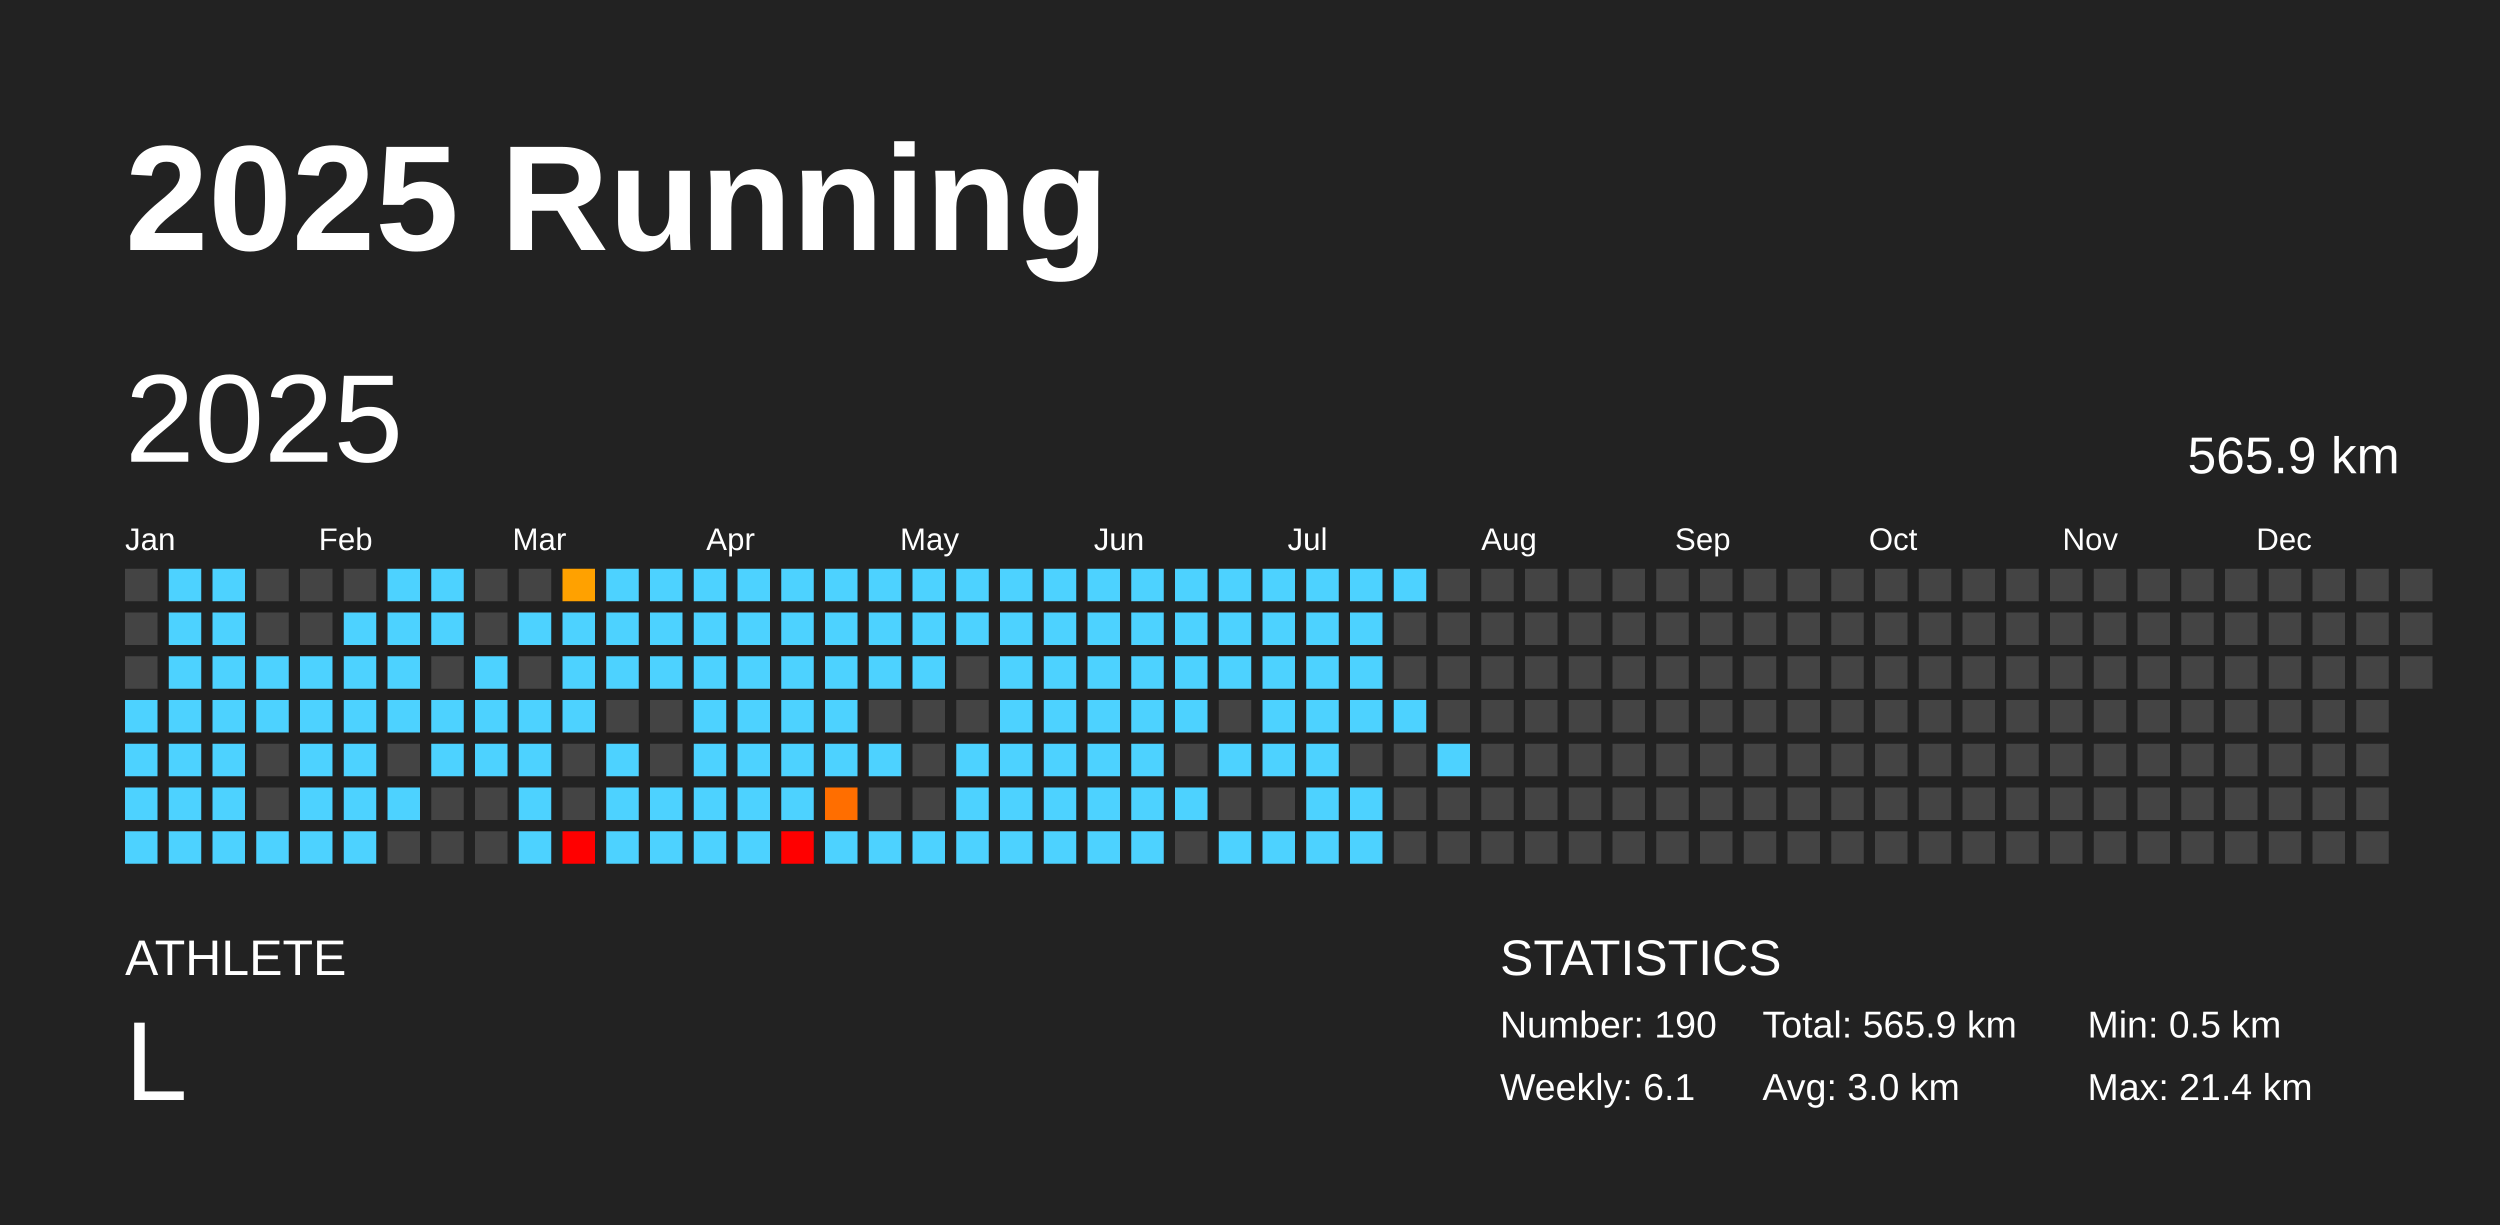
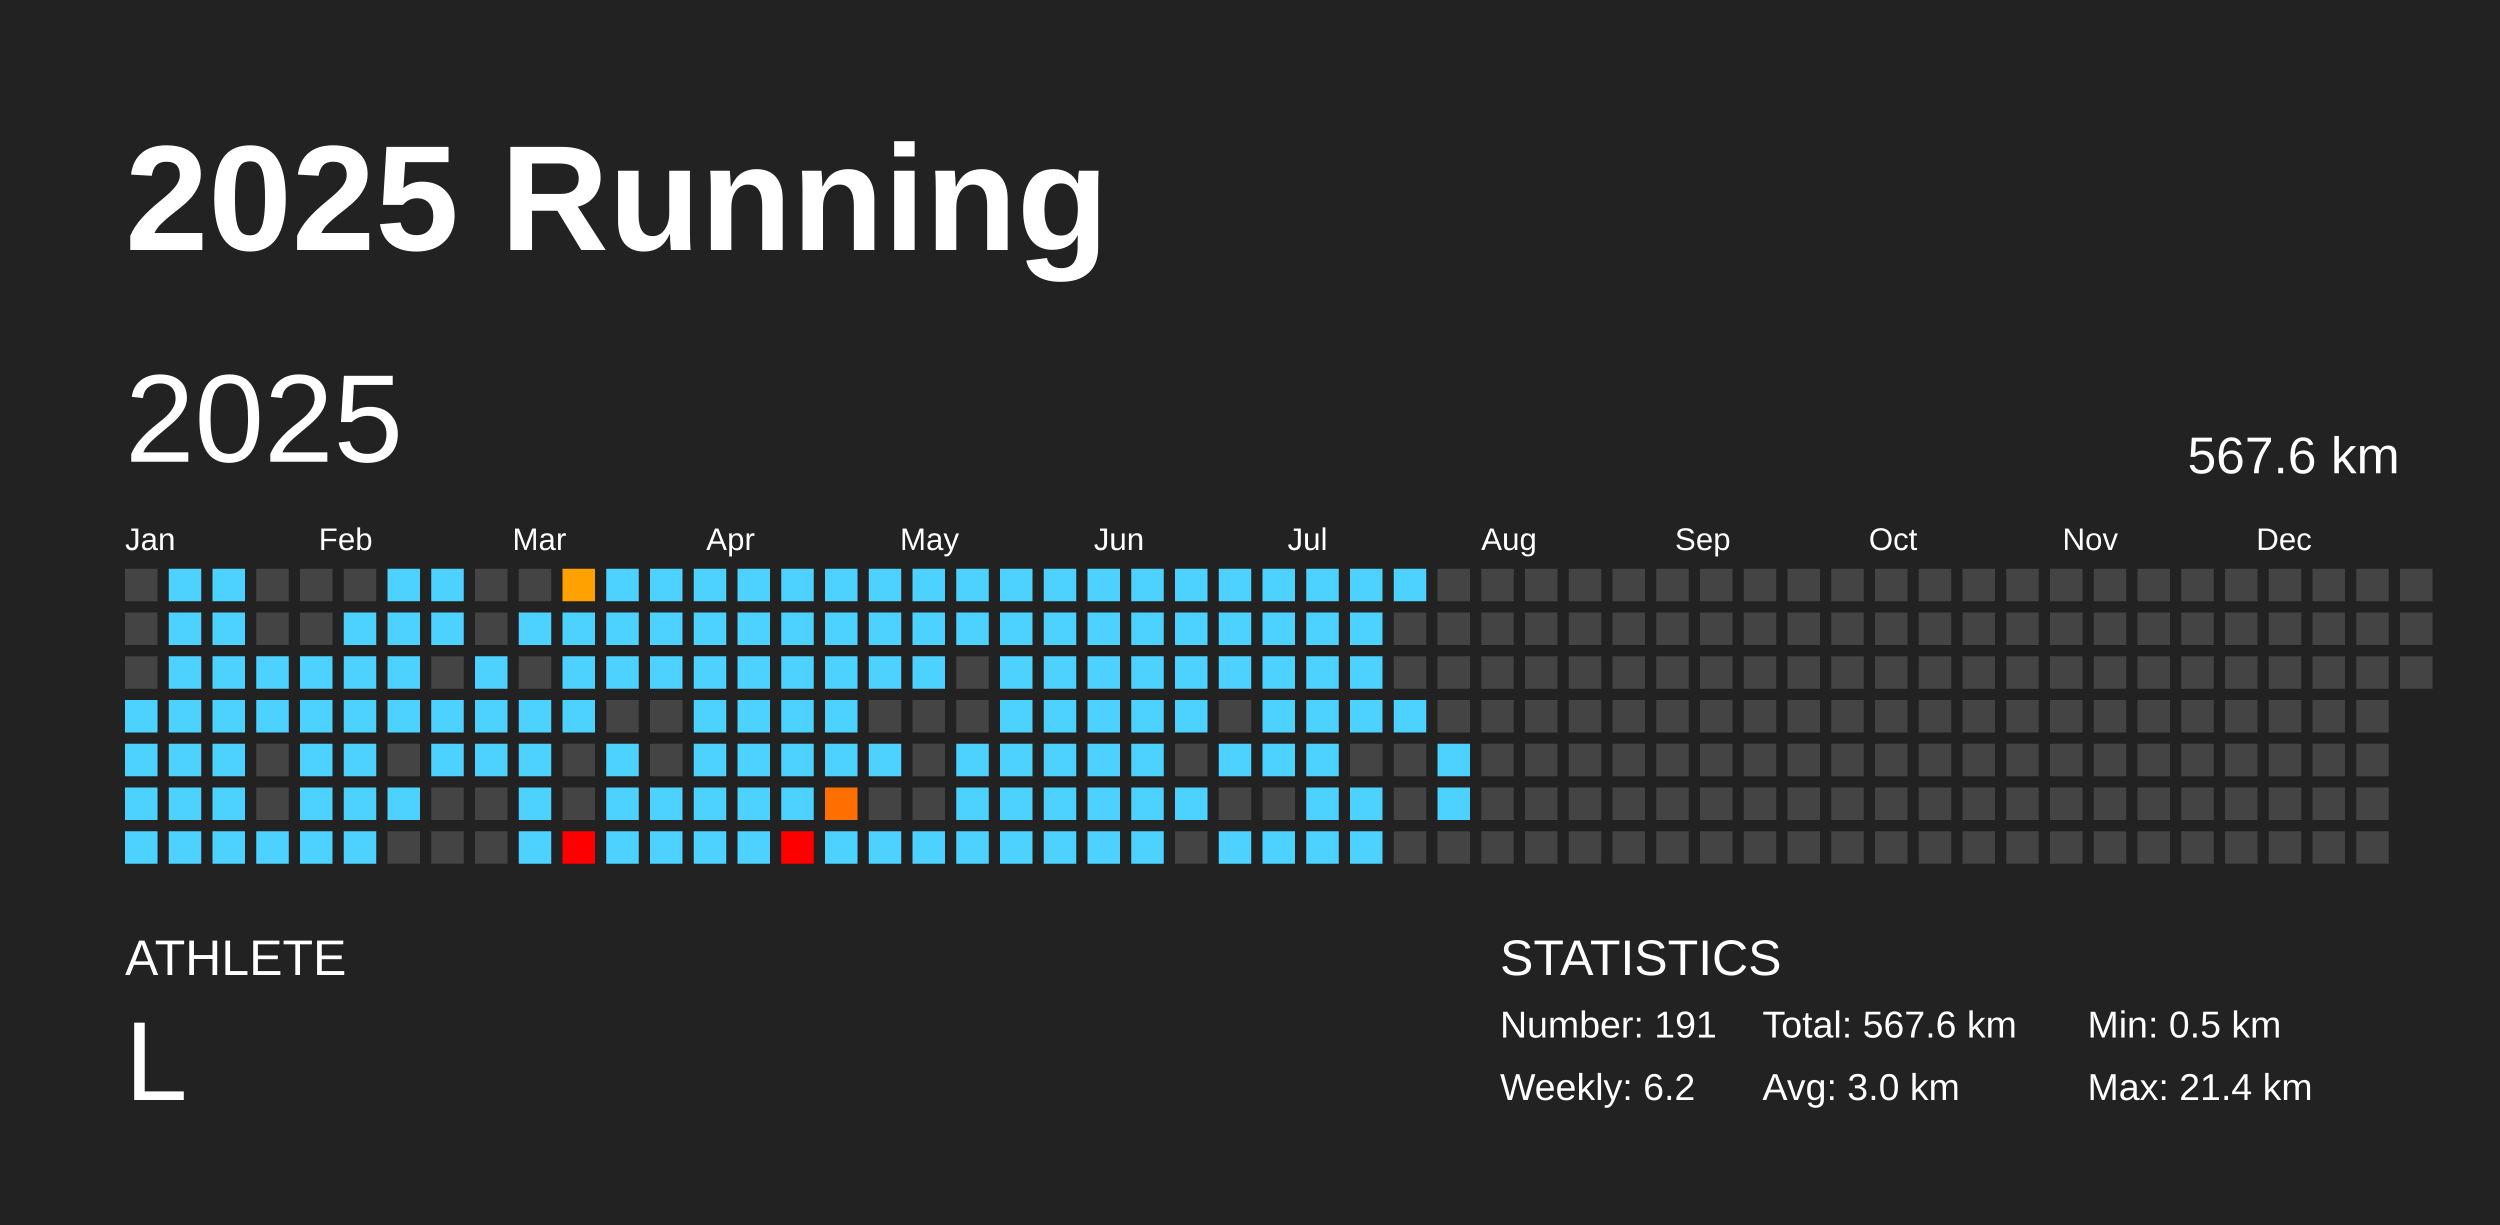
<svg xmlns="http://www.w3.org/2000/svg" baseProfile="full" height="98mm" version="1.1" viewBox="0,0,200,98" width="200mm">
  <defs />
  <rect fill="#222222" height="98" width="200" x="0" y="0" />
  <text fill="#FFFFFF" style="font-size:12px; font-family:Arial; font-weight:bold;" x="10" y="20">2025 Running</text>
  <text fill="#FFFFFF" style="font-size:4px; font-family:Arial" x="10" y="78">ATHLETE</text>
  <text fill="#FFFFFF" style="font-size:9px; font-family:Arial" x="10" y="88">L</text>
  <text fill="#FFFFFF" style="font-size:4px; font-family:Arial" x="120" y="78">STATISTICS</text>
-   <text fill="#FFFFFF" style="font-size:3px; font-family:Arial" x="120" y="83">Number: 190</text>
-   <text fill="#FFFFFF" style="font-size:3px; font-family:Arial" x="120" y="88">Weekly: 6.1</text>
-   <text fill="#FFFFFF" style="font-size:3px; font-family:Arial" x="141" y="83">Total: 565.9 km</text>
+   <text fill="#FFFFFF" style="font-size:3px; font-family:Arial" x="120" y="83">Number: 191</text>
+   <text fill="#FFFFFF" style="font-size:3px; font-family:Arial" x="120" y="88">Weekly: 6.2</text>
+   <text fill="#FFFFFF" style="font-size:3px; font-family:Arial" x="141" y="83">Total: 567.6 km</text>
  <text fill="#FFFFFF" style="font-size:3px; font-family:Arial" x="141" y="88">Avg: 3.0 km</text>
  <text fill="#FFFFFF" style="font-size:3px; font-family:Arial" x="167" y="83">Min: 0.5 km</text>
  <text fill="#FFFFFF" style="font-size:3px; font-family:Arial" x="167" y="88">Max: 21.4 km</text>
  <text dominant-baseline="hanging" fill="#FFFFFF" style="font-size:10.0px; font-family:Arial;" x="10" y="30">2025</text>
-   <text dominant-baseline="hanging" fill="#FFFFFF" style="font-size:4.125px; font-family:Arial;" x="175" y="35">565.9 km</text>
+   <text dominant-baseline="hanging" fill="#FFFFFF" style="font-size:4.125px; font-family:Arial;" x="175" y="35">567.6 km</text>
  <text fill="#FFFFFF" style="font-size:2.5px; font-family:Arial" x="10.0" y="44">Jan</text>
  <text fill="#FFFFFF" style="font-size:2.5px; font-family:Arial" x="25.5" y="44">Feb</text>
  <text fill="#FFFFFF" style="font-size:2.5px; font-family:Arial" x="41.0" y="44">Mar</text>
  <text fill="#FFFFFF" style="font-size:2.5px; font-family:Arial" x="56.5" y="44">Apr</text>
  <text fill="#FFFFFF" style="font-size:2.5px; font-family:Arial" x="72.0" y="44">May</text>
  <text fill="#FFFFFF" style="font-size:2.5px; font-family:Arial" x="87.5" y="44">Jun</text>
  <text fill="#FFFFFF" style="font-size:2.5px; font-family:Arial" x="103.0" y="44">Jul</text>
  <text fill="#FFFFFF" style="font-size:2.5px; font-family:Arial" x="118.5" y="44">Aug</text>
  <text fill="#FFFFFF" style="font-size:2.5px; font-family:Arial" x="134.0" y="44">Sep</text>
  <text fill="#FFFFFF" style="font-size:2.5px; font-family:Arial" x="149.5" y="44">Oct</text>
  <text fill="#FFFFFF" style="font-size:2.5px; font-family:Arial" x="165.0" y="44">Nov</text>
  <text fill="#FFFFFF" style="font-size:2.5px; font-family:Arial" x="180.5" y="44">Dec</text>
  <rect fill="#444444" height="2.6" width="2.6" x="10.0" y="45.5" />
  <rect fill="#444444" height="2.6" width="2.6" x="10.0" y="49.0" />
  <rect fill="#444444" height="2.6" width="2.6" x="10.0" y="52.5" />
  <rect fill="#4dd2ff" height="2.6" width="2.6" x="10.0" y="56.0" />
  <rect fill="#4dd2ff" height="2.6" width="2.6" x="10.0" y="59.5" />
  <rect fill="#4dd2ff" height="2.6" width="2.6" x="10.0" y="63.0" />
  <rect fill="#4dd2ff" height="2.6" width="2.6" x="10.0" y="66.5" />
  <rect fill="#4dd2ff" height="2.6" width="2.6" x="13.5" y="45.5" />
  <rect fill="#4dd2ff" height="2.6" width="2.6" x="13.5" y="49.0" />
  <rect fill="#4dd2ff" height="2.6" width="2.6" x="13.5" y="52.5" />
  <rect fill="#4dd2ff" height="2.6" width="2.6" x="13.5" y="56.0" />
  <rect fill="#4dd2ff" height="2.6" width="2.6" x="13.5" y="59.5" />
  <rect fill="#4dd2ff" height="2.6" width="2.6" x="13.5" y="63.0" />
  <rect fill="#4dd2ff" height="2.6" width="2.6" x="13.5" y="66.5" />
  <rect fill="#4dd2ff" height="2.6" width="2.6" x="17.0" y="45.5" />
  <rect fill="#4dd2ff" height="2.6" width="2.6" x="17.0" y="49.0" />
  <rect fill="#4dd2ff" height="2.6" width="2.6" x="17.0" y="52.5" />
  <rect fill="#4dd2ff" height="2.6" width="2.6" x="17.0" y="56.0" />
  <rect fill="#4dd2ff" height="2.6" width="2.6" x="17.0" y="59.5" />
  <rect fill="#4dd2ff" height="2.6" width="2.6" x="17.0" y="63.0" />
  <rect fill="#4dd2ff" height="2.6" width="2.6" x="17.0" y="66.5" />
  <rect fill="#444444" height="2.6" width="2.6" x="20.5" y="45.5" />
  <rect fill="#444444" height="2.6" width="2.6" x="20.5" y="49.0" />
  <rect fill="#4dd2ff" height="2.6" width="2.6" x="20.5" y="52.5" />
  <rect fill="#4dd2ff" height="2.6" width="2.6" x="20.5" y="56.0" />
  <rect fill="#444444" height="2.6" width="2.6" x="20.5" y="59.5" />
  <rect fill="#444444" height="2.6" width="2.6" x="20.5" y="63.0" />
  <rect fill="#4dd2ff" height="2.6" width="2.6" x="20.5" y="66.5" />
  <rect fill="#444444" height="2.6" width="2.6" x="24.0" y="45.5" />
  <rect fill="#444444" height="2.6" width="2.6" x="24.0" y="49.0" />
  <rect fill="#4dd2ff" height="2.6" width="2.6" x="24.0" y="52.5" />
  <rect fill="#4dd2ff" height="2.6" width="2.6" x="24.0" y="56.0" />
  <rect fill="#4dd2ff" height="2.6" width="2.6" x="24.0" y="59.5" />
  <rect fill="#4dd2ff" height="2.6" width="2.6" x="24.0" y="63.0" />
  <rect fill="#4dd2ff" height="2.6" width="2.6" x="24.0" y="66.5" />
  <rect fill="#444444" height="2.6" width="2.6" x="27.5" y="45.5" />
  <rect fill="#4dd2ff" height="2.6" width="2.6" x="27.5" y="49.0" />
  <rect fill="#4dd2ff" height="2.6" width="2.6" x="27.5" y="52.5" />
  <rect fill="#4dd2ff" height="2.6" width="2.6" x="27.5" y="56.0" />
  <rect fill="#4dd2ff" height="2.6" width="2.6" x="27.5" y="59.5" />
  <rect fill="#4dd2ff" height="2.6" width="2.6" x="27.5" y="63.0" />
  <rect fill="#4dd2ff" height="2.6" width="2.6" x="27.5" y="66.5" />
  <rect fill="#4dd2ff" height="2.6" width="2.6" x="31.0" y="45.5" />
  <rect fill="#4dd2ff" height="2.6" width="2.6" x="31.0" y="49.0" />
  <rect fill="#4dd2ff" height="2.6" width="2.6" x="31.0" y="52.5" />
  <rect fill="#4dd2ff" height="2.6" width="2.6" x="31.0" y="56.0" />
  <rect fill="#444444" height="2.6" width="2.6" x="31.0" y="59.5" />
  <rect fill="#4dd2ff" height="2.6" width="2.6" x="31.0" y="63.0" />
  <rect fill="#444444" height="2.6" width="2.6" x="31.0" y="66.5" />
  <rect fill="#4dd2ff" height="2.6" width="2.6" x="34.5" y="45.5" />
  <rect fill="#4dd2ff" height="2.6" width="2.6" x="34.5" y="49.0" />
  <rect fill="#444444" height="2.6" width="2.6" x="34.5" y="52.5" />
  <rect fill="#4dd2ff" height="2.6" width="2.6" x="34.5" y="56.0" />
  <rect fill="#4dd2ff" height="2.6" width="2.6" x="34.5" y="59.5" />
  <rect fill="#444444" height="2.6" width="2.6" x="34.5" y="63.0" />
  <rect fill="#444444" height="2.6" width="2.6" x="34.5" y="66.5" />
  <rect fill="#444444" height="2.6" width="2.6" x="38.0" y="45.5" />
  <rect fill="#444444" height="2.6" width="2.6" x="38.0" y="49.0" />
  <rect fill="#4dd2ff" height="2.6" width="2.6" x="38.0" y="52.5" />
  <rect fill="#4dd2ff" height="2.6" width="2.6" x="38.0" y="56.0" />
  <rect fill="#4dd2ff" height="2.6" width="2.6" x="38.0" y="59.5" />
  <rect fill="#444444" height="2.6" width="2.6" x="38.0" y="63.0" />
  <rect fill="#444444" height="2.6" width="2.6" x="38.0" y="66.5" />
  <rect fill="#444444" height="2.6" width="2.6" x="41.5" y="45.5" />
  <rect fill="#4dd2ff" height="2.6" width="2.6" x="41.5" y="49.0" />
  <rect fill="#444444" height="2.6" width="2.6" x="41.5" y="52.5" />
  <rect fill="#4dd2ff" height="2.6" width="2.6" x="41.5" y="56.0" />
  <rect fill="#4dd2ff" height="2.6" width="2.6" x="41.5" y="59.5" />
  <rect fill="#4dd2ff" height="2.6" width="2.6" x="41.5" y="63.0" />
  <rect fill="#4dd2ff" height="2.6" width="2.6" x="41.5" y="66.5" />
  <rect fill="#ffa100" height="2.6" width="2.6" x="45.0" y="45.5" />
  <rect fill="#4dd2ff" height="2.6" width="2.6" x="45.0" y="49.0" />
  <rect fill="#4dd2ff" height="2.6" width="2.6" x="45.0" y="52.5" />
  <rect fill="#4dd2ff" height="2.6" width="2.6" x="45.0" y="56.0" />
  <rect fill="#444444" height="2.6" width="2.6" x="45.0" y="59.5" />
  <rect fill="#444444" height="2.6" width="2.6" x="45.0" y="63.0" />
  <rect fill="red" height="2.6" width="2.6" x="45.0" y="66.5" />
  <rect fill="#4dd2ff" height="2.6" width="2.6" x="48.5" y="45.5" />
  <rect fill="#4dd2ff" height="2.6" width="2.6" x="48.5" y="49.0" />
  <rect fill="#4dd2ff" height="2.6" width="2.6" x="48.5" y="52.5" />
  <rect fill="#444444" height="2.6" width="2.6" x="48.5" y="56.0" />
  <rect fill="#4dd2ff" height="2.6" width="2.6" x="48.5" y="59.5" />
  <rect fill="#4dd2ff" height="2.6" width="2.6" x="48.5" y="63.0" />
  <rect fill="#4dd2ff" height="2.6" width="2.6" x="48.5" y="66.5" />
  <rect fill="#4dd2ff" height="2.6" width="2.6" x="52.0" y="45.5" />
  <rect fill="#4dd2ff" height="2.6" width="2.6" x="52.0" y="49.0" />
  <rect fill="#4dd2ff" height="2.6" width="2.6" x="52.0" y="52.5" />
  <rect fill="#444444" height="2.6" width="2.6" x="52.0" y="56.0" />
  <rect fill="#444444" height="2.6" width="2.6" x="52.0" y="59.5" />
  <rect fill="#4dd2ff" height="2.6" width="2.6" x="52.0" y="63.0" />
  <rect fill="#4dd2ff" height="2.6" width="2.6" x="52.0" y="66.5" />
  <rect fill="#4dd2ff" height="2.6" width="2.6" x="55.5" y="45.5" />
  <rect fill="#4dd2ff" height="2.6" width="2.6" x="55.5" y="49.0" />
  <rect fill="#4dd2ff" height="2.6" width="2.6" x="55.5" y="52.5" />
  <rect fill="#4dd2ff" height="2.6" width="2.6" x="55.5" y="56.0" />
  <rect fill="#4dd2ff" height="2.6" width="2.6" x="55.5" y="59.5" />
  <rect fill="#4dd2ff" height="2.6" width="2.6" x="55.5" y="63.0" />
  <rect fill="#4dd2ff" height="2.6" width="2.6" x="55.5" y="66.5" />
  <rect fill="#4dd2ff" height="2.6" width="2.6" x="59.0" y="45.5" />
  <rect fill="#4dd2ff" height="2.6" width="2.6" x="59.0" y="49.0" />
  <rect fill="#4dd2ff" height="2.6" width="2.6" x="59.0" y="52.5" />
  <rect fill="#4dd2ff" height="2.6" width="2.6" x="59.0" y="56.0" />
  <rect fill="#4dd2ff" height="2.6" width="2.6" x="59.0" y="59.5" />
  <rect fill="#4dd2ff" height="2.6" width="2.6" x="59.0" y="63.0" />
  <rect fill="#4dd2ff" height="2.6" width="2.6" x="59.0" y="66.5" />
  <rect fill="#4dd2ff" height="2.6" width="2.6" x="62.5" y="45.5" />
  <rect fill="#4dd2ff" height="2.6" width="2.6" x="62.5" y="49.0" />
  <rect fill="#4dd2ff" height="2.6" width="2.6" x="62.5" y="52.5" />
  <rect fill="#4dd2ff" height="2.6" width="2.6" x="62.5" y="56.0" />
  <rect fill="#4dd2ff" height="2.6" width="2.6" x="62.5" y="59.5" />
  <rect fill="#4dd2ff" height="2.6" width="2.6" x="62.5" y="63.0" />
  <rect fill="red" height="2.6" width="2.6" x="62.5" y="66.5" />
  <rect fill="#4dd2ff" height="2.6" width="2.6" x="66.0" y="45.5" />
  <rect fill="#4dd2ff" height="2.6" width="2.6" x="66.0" y="49.0" />
  <rect fill="#4dd2ff" height="2.6" width="2.6" x="66.0" y="52.5" />
  <rect fill="#4dd2ff" height="2.6" width="2.6" x="66.0" y="56.0" />
  <rect fill="#4dd2ff" height="2.6" width="2.6" x="66.0" y="59.5" />
  <rect fill="#ff6e00" height="2.6" width="2.6" x="66.0" y="63.0" />
  <rect fill="#4dd2ff" height="2.6" width="2.6" x="66.0" y="66.5" />
  <rect fill="#4dd2ff" height="2.6" width="2.6" x="69.5" y="45.5" />
  <rect fill="#4dd2ff" height="2.6" width="2.6" x="69.5" y="49.0" />
  <rect fill="#4dd2ff" height="2.6" width="2.6" x="69.5" y="52.5" />
  <rect fill="#444444" height="2.6" width="2.6" x="69.5" y="56.0" />
  <rect fill="#4dd2ff" height="2.6" width="2.6" x="69.5" y="59.5" />
  <rect fill="#444444" height="2.6" width="2.6" x="69.5" y="63.0" />
  <rect fill="#4dd2ff" height="2.6" width="2.6" x="69.5" y="66.5" />
  <rect fill="#4dd2ff" height="2.6" width="2.6" x="73.0" y="45.5" />
  <rect fill="#4dd2ff" height="2.6" width="2.6" x="73.0" y="49.0" />
  <rect fill="#4dd2ff" height="2.6" width="2.6" x="73.0" y="52.5" />
  <rect fill="#444444" height="2.6" width="2.6" x="73.0" y="56.0" />
  <rect fill="#444444" height="2.6" width="2.6" x="73.0" y="59.5" />
  <rect fill="#444444" height="2.6" width="2.6" x="73.0" y="63.0" />
  <rect fill="#4dd2ff" height="2.6" width="2.6" x="73.0" y="66.5" />
  <rect fill="#4dd2ff" height="2.6" width="2.6" x="76.5" y="45.5" />
  <rect fill="#4dd2ff" height="2.6" width="2.6" x="76.5" y="49.0" />
  <rect fill="#444444" height="2.6" width="2.6" x="76.5" y="52.5" />
  <rect fill="#444444" height="2.6" width="2.6" x="76.5" y="56.0" />
  <rect fill="#4dd2ff" height="2.6" width="2.6" x="76.5" y="59.5" />
  <rect fill="#4dd2ff" height="2.6" width="2.6" x="76.5" y="63.0" />
  <rect fill="#4dd2ff" height="2.6" width="2.6" x="76.5" y="66.5" />
  <rect fill="#4dd2ff" height="2.6" width="2.6" x="80.0" y="45.5" />
  <rect fill="#4dd2ff" height="2.6" width="2.6" x="80.0" y="49.0" />
  <rect fill="#4dd2ff" height="2.6" width="2.6" x="80.0" y="52.5" />
  <rect fill="#4dd2ff" height="2.6" width="2.6" x="80.0" y="56.0" />
  <rect fill="#4dd2ff" height="2.6" width="2.6" x="80.0" y="59.5" />
  <rect fill="#4dd2ff" height="2.6" width="2.6" x="80.0" y="63.0" />
  <rect fill="#4dd2ff" height="2.6" width="2.6" x="80.0" y="66.5" />
  <rect fill="#4dd2ff" height="2.6" width="2.6" x="83.5" y="45.5" />
  <rect fill="#4dd2ff" height="2.6" width="2.6" x="83.5" y="49.0" />
  <rect fill="#4dd2ff" height="2.6" width="2.6" x="83.5" y="52.5" />
  <rect fill="#4dd2ff" height="2.6" width="2.6" x="83.5" y="56.0" />
  <rect fill="#4dd2ff" height="2.6" width="2.6" x="83.5" y="59.5" />
  <rect fill="#4dd2ff" height="2.6" width="2.6" x="83.5" y="63.0" />
  <rect fill="#4dd2ff" height="2.6" width="2.6" x="83.5" y="66.5" />
  <rect fill="#4dd2ff" height="2.6" width="2.6" x="87.0" y="45.5" />
  <rect fill="#4dd2ff" height="2.6" width="2.6" x="87.0" y="49.0" />
  <rect fill="#4dd2ff" height="2.6" width="2.6" x="87.0" y="52.5" />
  <rect fill="#4dd2ff" height="2.6" width="2.6" x="87.0" y="56.0" />
  <rect fill="#4dd2ff" height="2.6" width="2.6" x="87.0" y="59.5" />
  <rect fill="#4dd2ff" height="2.6" width="2.6" x="87.0" y="63.0" />
  <rect fill="#4dd2ff" height="2.6" width="2.6" x="87.0" y="66.5" />
  <rect fill="#4dd2ff" height="2.6" width="2.6" x="90.5" y="45.5" />
  <rect fill="#4dd2ff" height="2.6" width="2.6" x="90.5" y="49.0" />
  <rect fill="#4dd2ff" height="2.6" width="2.6" x="90.5" y="52.5" />
  <rect fill="#4dd2ff" height="2.6" width="2.6" x="90.5" y="56.0" />
  <rect fill="#4dd2ff" height="2.6" width="2.6" x="90.5" y="59.5" />
  <rect fill="#4dd2ff" height="2.6" width="2.6" x="90.5" y="63.0" />
  <rect fill="#4dd2ff" height="2.6" width="2.6" x="90.5" y="66.5" />
  <rect fill="#4dd2ff" height="2.6" width="2.6" x="94.0" y="45.5" />
  <rect fill="#4dd2ff" height="2.6" width="2.6" x="94.0" y="49.0" />
  <rect fill="#4dd2ff" height="2.6" width="2.6" x="94.0" y="52.5" />
  <rect fill="#4dd2ff" height="2.6" width="2.6" x="94.0" y="56.0" />
  <rect fill="#444444" height="2.6" width="2.6" x="94.0" y="59.5" />
  <rect fill="#4dd2ff" height="2.6" width="2.6" x="94.0" y="63.0" />
  <rect fill="#444444" height="2.6" width="2.6" x="94.0" y="66.5" />
  <rect fill="#4dd2ff" height="2.6" width="2.6" x="97.5" y="45.5" />
  <rect fill="#4dd2ff" height="2.6" width="2.6" x="97.5" y="49.0" />
  <rect fill="#4dd2ff" height="2.6" width="2.6" x="97.5" y="52.5" />
  <rect fill="#444444" height="2.6" width="2.6" x="97.5" y="56.0" />
  <rect fill="#4dd2ff" height="2.6" width="2.6" x="97.5" y="59.5" />
  <rect fill="#444444" height="2.6" width="2.6" x="97.5" y="63.0" />
  <rect fill="#4dd2ff" height="2.6" width="2.6" x="97.5" y="66.5" />
  <rect fill="#4dd2ff" height="2.6" width="2.6" x="101.0" y="45.5" />
  <rect fill="#4dd2ff" height="2.6" width="2.6" x="101.0" y="49.0" />
  <rect fill="#4dd2ff" height="2.6" width="2.6" x="101.0" y="52.5" />
  <rect fill="#4dd2ff" height="2.6" width="2.6" x="101.0" y="56.0" />
  <rect fill="#4dd2ff" height="2.6" width="2.6" x="101.0" y="59.5" />
  <rect fill="#444444" height="2.6" width="2.6" x="101.0" y="63.0" />
  <rect fill="#4dd2ff" height="2.6" width="2.6" x="101.0" y="66.5" />
  <rect fill="#4dd2ff" height="2.6" width="2.6" x="104.5" y="45.5" />
  <rect fill="#4dd2ff" height="2.6" width="2.6" x="104.5" y="49.0" />
  <rect fill="#4dd2ff" height="2.6" width="2.6" x="104.5" y="52.5" />
  <rect fill="#4dd2ff" height="2.6" width="2.6" x="104.5" y="56.0" />
  <rect fill="#4dd2ff" height="2.6" width="2.6" x="104.5" y="59.5" />
  <rect fill="#4dd2ff" height="2.6" width="2.6" x="104.5" y="63.0" />
  <rect fill="#4dd2ff" height="2.6" width="2.6" x="104.5" y="66.5" />
  <rect fill="#4dd2ff" height="2.6" width="2.6" x="108.0" y="45.5" />
  <rect fill="#4dd2ff" height="2.6" width="2.6" x="108.0" y="49.0" />
  <rect fill="#4dd2ff" height="2.6" width="2.6" x="108.0" y="52.5" />
  <rect fill="#4dd2ff" height="2.6" width="2.6" x="108.0" y="56.0" />
  <rect fill="#444444" height="2.6" width="2.6" x="108.0" y="59.5" />
  <rect fill="#4dd2ff" height="2.6" width="2.6" x="108.0" y="63.0" />
  <rect fill="#4dd2ff" height="2.6" width="2.6" x="108.0" y="66.5" />
  <rect fill="#4dd2ff" height="2.6" width="2.6" x="111.5" y="45.5" />
  <rect fill="#444444" height="2.6" width="2.6" x="111.5" y="49.0" />
  <rect fill="#444444" height="2.6" width="2.6" x="111.5" y="52.5" />
  <rect fill="#4dd2ff" height="2.6" width="2.6" x="111.5" y="56.0" />
  <rect fill="#444444" height="2.6" width="2.6" x="111.5" y="59.5" />
  <rect fill="#444444" height="2.6" width="2.6" x="111.5" y="63.0" />
  <rect fill="#444444" height="2.6" width="2.6" x="111.5" y="66.5" />
  <rect fill="#444444" height="2.6" width="2.6" x="115.0" y="45.5" />
  <rect fill="#444444" height="2.6" width="2.6" x="115.0" y="49.0" />
  <rect fill="#444444" height="2.6" width="2.6" x="115.0" y="52.5" />
  <rect fill="#444444" height="2.6" width="2.6" x="115.0" y="56.0" />
  <rect fill="#4dd2ff" height="2.6" width="2.6" x="115.0" y="59.5" />
-   <rect fill="#444444" height="2.6" width="2.6" x="115.0" y="63.0" />
+   <rect fill="#4dd2ff" height="2.6" width="2.6" x="115.0" y="63.0" />
  <rect fill="#444444" height="2.6" width="2.6" x="115.0" y="66.5" />
  <rect fill="#444444" height="2.6" width="2.6" x="118.5" y="45.5" />
  <rect fill="#444444" height="2.6" width="2.6" x="118.5" y="49.0" />
  <rect fill="#444444" height="2.6" width="2.6" x="118.5" y="52.5" />
  <rect fill="#444444" height="2.6" width="2.6" x="118.5" y="56.0" />
  <rect fill="#444444" height="2.6" width="2.6" x="118.5" y="59.5" />
  <rect fill="#444444" height="2.6" width="2.6" x="118.5" y="63.0" />
  <rect fill="#444444" height="2.6" width="2.6" x="118.5" y="66.5" />
  <rect fill="#444444" height="2.6" width="2.6" x="122.0" y="45.5" />
  <rect fill="#444444" height="2.6" width="2.6" x="122.0" y="49.0" />
  <rect fill="#444444" height="2.6" width="2.6" x="122.0" y="52.5" />
  <rect fill="#444444" height="2.6" width="2.6" x="122.0" y="56.0" />
  <rect fill="#444444" height="2.6" width="2.6" x="122.0" y="59.5" />
  <rect fill="#444444" height="2.6" width="2.6" x="122.0" y="63.0" />
  <rect fill="#444444" height="2.6" width="2.6" x="122.0" y="66.5" />
  <rect fill="#444444" height="2.6" width="2.6" x="125.5" y="45.5" />
  <rect fill="#444444" height="2.6" width="2.6" x="125.5" y="49.0" />
  <rect fill="#444444" height="2.6" width="2.6" x="125.5" y="52.5" />
  <rect fill="#444444" height="2.6" width="2.6" x="125.5" y="56.0" />
  <rect fill="#444444" height="2.6" width="2.6" x="125.5" y="59.5" />
  <rect fill="#444444" height="2.6" width="2.6" x="125.5" y="63.0" />
  <rect fill="#444444" height="2.6" width="2.6" x="125.5" y="66.5" />
  <rect fill="#444444" height="2.6" width="2.6" x="129.0" y="45.5" />
  <rect fill="#444444" height="2.6" width="2.6" x="129.0" y="49.0" />
  <rect fill="#444444" height="2.6" width="2.6" x="129.0" y="52.5" />
  <rect fill="#444444" height="2.6" width="2.6" x="129.0" y="56.0" />
  <rect fill="#444444" height="2.6" width="2.6" x="129.0" y="59.5" />
  <rect fill="#444444" height="2.6" width="2.6" x="129.0" y="63.0" />
  <rect fill="#444444" height="2.6" width="2.6" x="129.0" y="66.5" />
  <rect fill="#444444" height="2.6" width="2.6" x="132.5" y="45.5" />
  <rect fill="#444444" height="2.6" width="2.6" x="132.5" y="49.0" />
  <rect fill="#444444" height="2.6" width="2.6" x="132.5" y="52.5" />
  <rect fill="#444444" height="2.6" width="2.6" x="132.5" y="56.0" />
  <rect fill="#444444" height="2.6" width="2.6" x="132.5" y="59.5" />
  <rect fill="#444444" height="2.6" width="2.6" x="132.5" y="63.0" />
  <rect fill="#444444" height="2.6" width="2.6" x="132.5" y="66.5" />
  <rect fill="#444444" height="2.6" width="2.6" x="136.0" y="45.5" />
  <rect fill="#444444" height="2.6" width="2.6" x="136.0" y="49.0" />
  <rect fill="#444444" height="2.6" width="2.6" x="136.0" y="52.5" />
  <rect fill="#444444" height="2.6" width="2.6" x="136.0" y="56.0" />
  <rect fill="#444444" height="2.6" width="2.6" x="136.0" y="59.5" />
  <rect fill="#444444" height="2.6" width="2.6" x="136.0" y="63.0" />
  <rect fill="#444444" height="2.6" width="2.6" x="136.0" y="66.5" />
  <rect fill="#444444" height="2.6" width="2.6" x="139.5" y="45.5" />
  <rect fill="#444444" height="2.6" width="2.6" x="139.5" y="49.0" />
  <rect fill="#444444" height="2.6" width="2.6" x="139.5" y="52.5" />
  <rect fill="#444444" height="2.6" width="2.6" x="139.5" y="56.0" />
  <rect fill="#444444" height="2.6" width="2.6" x="139.5" y="59.5" />
  <rect fill="#444444" height="2.6" width="2.6" x="139.5" y="63.0" />
  <rect fill="#444444" height="2.6" width="2.6" x="139.5" y="66.5" />
  <rect fill="#444444" height="2.6" width="2.6" x="143.0" y="45.5" />
  <rect fill="#444444" height="2.6" width="2.6" x="143.0" y="49.0" />
  <rect fill="#444444" height="2.6" width="2.6" x="143.0" y="52.5" />
  <rect fill="#444444" height="2.6" width="2.6" x="143.0" y="56.0" />
  <rect fill="#444444" height="2.6" width="2.6" x="143.0" y="59.5" />
  <rect fill="#444444" height="2.6" width="2.6" x="143.0" y="63.0" />
  <rect fill="#444444" height="2.6" width="2.6" x="143.0" y="66.5" />
  <rect fill="#444444" height="2.6" width="2.6" x="146.5" y="45.5" />
  <rect fill="#444444" height="2.6" width="2.6" x="146.5" y="49.0" />
  <rect fill="#444444" height="2.6" width="2.6" x="146.5" y="52.5" />
  <rect fill="#444444" height="2.6" width="2.6" x="146.5" y="56.0" />
  <rect fill="#444444" height="2.6" width="2.6" x="146.5" y="59.5" />
  <rect fill="#444444" height="2.6" width="2.6" x="146.5" y="63.0" />
  <rect fill="#444444" height="2.6" width="2.6" x="146.5" y="66.5" />
  <rect fill="#444444" height="2.6" width="2.6" x="150.0" y="45.5" />
  <rect fill="#444444" height="2.6" width="2.6" x="150.0" y="49.0" />
  <rect fill="#444444" height="2.6" width="2.6" x="150.0" y="52.5" />
  <rect fill="#444444" height="2.6" width="2.6" x="150.0" y="56.0" />
  <rect fill="#444444" height="2.6" width="2.6" x="150.0" y="59.5" />
  <rect fill="#444444" height="2.6" width="2.6" x="150.0" y="63.0" />
  <rect fill="#444444" height="2.6" width="2.6" x="150.0" y="66.5" />
  <rect fill="#444444" height="2.6" width="2.6" x="153.5" y="45.5" />
  <rect fill="#444444" height="2.6" width="2.6" x="153.5" y="49.0" />
  <rect fill="#444444" height="2.6" width="2.6" x="153.5" y="52.5" />
  <rect fill="#444444" height="2.6" width="2.6" x="153.5" y="56.0" />
  <rect fill="#444444" height="2.6" width="2.6" x="153.5" y="59.5" />
  <rect fill="#444444" height="2.6" width="2.6" x="153.5" y="63.0" />
  <rect fill="#444444" height="2.6" width="2.6" x="153.5" y="66.5" />
  <rect fill="#444444" height="2.6" width="2.6" x="157.0" y="45.5" />
  <rect fill="#444444" height="2.6" width="2.6" x="157.0" y="49.0" />
  <rect fill="#444444" height="2.6" width="2.6" x="157.0" y="52.5" />
  <rect fill="#444444" height="2.6" width="2.6" x="157.0" y="56.0" />
  <rect fill="#444444" height="2.6" width="2.6" x="157.0" y="59.5" />
  <rect fill="#444444" height="2.6" width="2.6" x="157.0" y="63.0" />
  <rect fill="#444444" height="2.6" width="2.6" x="157.0" y="66.5" />
  <rect fill="#444444" height="2.6" width="2.6" x="160.5" y="45.5" />
  <rect fill="#444444" height="2.6" width="2.6" x="160.5" y="49.0" />
  <rect fill="#444444" height="2.6" width="2.6" x="160.5" y="52.5" />
  <rect fill="#444444" height="2.6" width="2.6" x="160.5" y="56.0" />
  <rect fill="#444444" height="2.6" width="2.6" x="160.5" y="59.5" />
  <rect fill="#444444" height="2.6" width="2.6" x="160.5" y="63.0" />
  <rect fill="#444444" height="2.6" width="2.6" x="160.5" y="66.5" />
  <rect fill="#444444" height="2.6" width="2.6" x="164.0" y="45.5" />
  <rect fill="#444444" height="2.6" width="2.6" x="164.0" y="49.0" />
  <rect fill="#444444" height="2.6" width="2.6" x="164.0" y="52.5" />
  <rect fill="#444444" height="2.6" width="2.6" x="164.0" y="56.0" />
  <rect fill="#444444" height="2.6" width="2.6" x="164.0" y="59.5" />
  <rect fill="#444444" height="2.6" width="2.6" x="164.0" y="63.0" />
  <rect fill="#444444" height="2.6" width="2.6" x="164.0" y="66.5" />
  <rect fill="#444444" height="2.6" width="2.6" x="167.5" y="45.5" />
  <rect fill="#444444" height="2.6" width="2.6" x="167.5" y="49.0" />
  <rect fill="#444444" height="2.6" width="2.6" x="167.5" y="52.5" />
  <rect fill="#444444" height="2.6" width="2.6" x="167.5" y="56.0" />
  <rect fill="#444444" height="2.6" width="2.6" x="167.5" y="59.5" />
  <rect fill="#444444" height="2.6" width="2.6" x="167.5" y="63.0" />
  <rect fill="#444444" height="2.6" width="2.6" x="167.5" y="66.5" />
  <rect fill="#444444" height="2.6" width="2.6" x="171.0" y="45.5" />
  <rect fill="#444444" height="2.6" width="2.6" x="171.0" y="49.0" />
  <rect fill="#444444" height="2.6" width="2.6" x="171.0" y="52.5" />
  <rect fill="#444444" height="2.6" width="2.6" x="171.0" y="56.0" />
  <rect fill="#444444" height="2.6" width="2.6" x="171.0" y="59.5" />
  <rect fill="#444444" height="2.6" width="2.6" x="171.0" y="63.0" />
  <rect fill="#444444" height="2.6" width="2.6" x="171.0" y="66.5" />
  <rect fill="#444444" height="2.6" width="2.6" x="174.5" y="45.5" />
  <rect fill="#444444" height="2.6" width="2.6" x="174.5" y="49.0" />
  <rect fill="#444444" height="2.6" width="2.6" x="174.5" y="52.5" />
  <rect fill="#444444" height="2.6" width="2.6" x="174.5" y="56.0" />
  <rect fill="#444444" height="2.6" width="2.6" x="174.5" y="59.5" />
  <rect fill="#444444" height="2.6" width="2.6" x="174.5" y="63.0" />
  <rect fill="#444444" height="2.6" width="2.6" x="174.5" y="66.5" />
  <rect fill="#444444" height="2.6" width="2.6" x="178.0" y="45.5" />
  <rect fill="#444444" height="2.6" width="2.6" x="178.0" y="49.0" />
  <rect fill="#444444" height="2.6" width="2.6" x="178.0" y="52.5" />
  <rect fill="#444444" height="2.6" width="2.6" x="178.0" y="56.0" />
  <rect fill="#444444" height="2.6" width="2.6" x="178.0" y="59.5" />
  <rect fill="#444444" height="2.6" width="2.6" x="178.0" y="63.0" />
  <rect fill="#444444" height="2.6" width="2.6" x="178.0" y="66.5" />
  <rect fill="#444444" height="2.6" width="2.6" x="181.5" y="45.5" />
  <rect fill="#444444" height="2.6" width="2.6" x="181.5" y="49.0" />
  <rect fill="#444444" height="2.6" width="2.6" x="181.5" y="52.5" />
  <rect fill="#444444" height="2.6" width="2.6" x="181.5" y="56.0" />
  <rect fill="#444444" height="2.6" width="2.6" x="181.5" y="59.5" />
  <rect fill="#444444" height="2.6" width="2.6" x="181.5" y="63.0" />
  <rect fill="#444444" height="2.6" width="2.6" x="181.5" y="66.5" />
  <rect fill="#444444" height="2.6" width="2.6" x="185.0" y="45.5" />
  <rect fill="#444444" height="2.6" width="2.6" x="185.0" y="49.0" />
  <rect fill="#444444" height="2.6" width="2.6" x="185.0" y="52.5" />
  <rect fill="#444444" height="2.6" width="2.6" x="185.0" y="56.0" />
  <rect fill="#444444" height="2.6" width="2.6" x="185.0" y="59.5" />
  <rect fill="#444444" height="2.6" width="2.6" x="185.0" y="63.0" />
  <rect fill="#444444" height="2.6" width="2.6" x="185.0" y="66.5" />
  <rect fill="#444444" height="2.6" width="2.6" x="188.5" y="45.5" />
  <rect fill="#444444" height="2.6" width="2.6" x="188.5" y="49.0" />
  <rect fill="#444444" height="2.6" width="2.6" x="188.5" y="52.5" />
  <rect fill="#444444" height="2.6" width="2.6" x="188.5" y="56.0" />
  <rect fill="#444444" height="2.6" width="2.6" x="188.5" y="59.5" />
  <rect fill="#444444" height="2.6" width="2.6" x="188.5" y="63.0" />
  <rect fill="#444444" height="2.6" width="2.6" x="188.5" y="66.5" />
  <rect fill="#444444" height="2.6" width="2.6" x="192.0" y="45.5" />
  <rect fill="#444444" height="2.6" width="2.6" x="192.0" y="49.0" />
  <rect fill="#444444" height="2.6" width="2.6" x="192.0" y="52.5" />
</svg>
